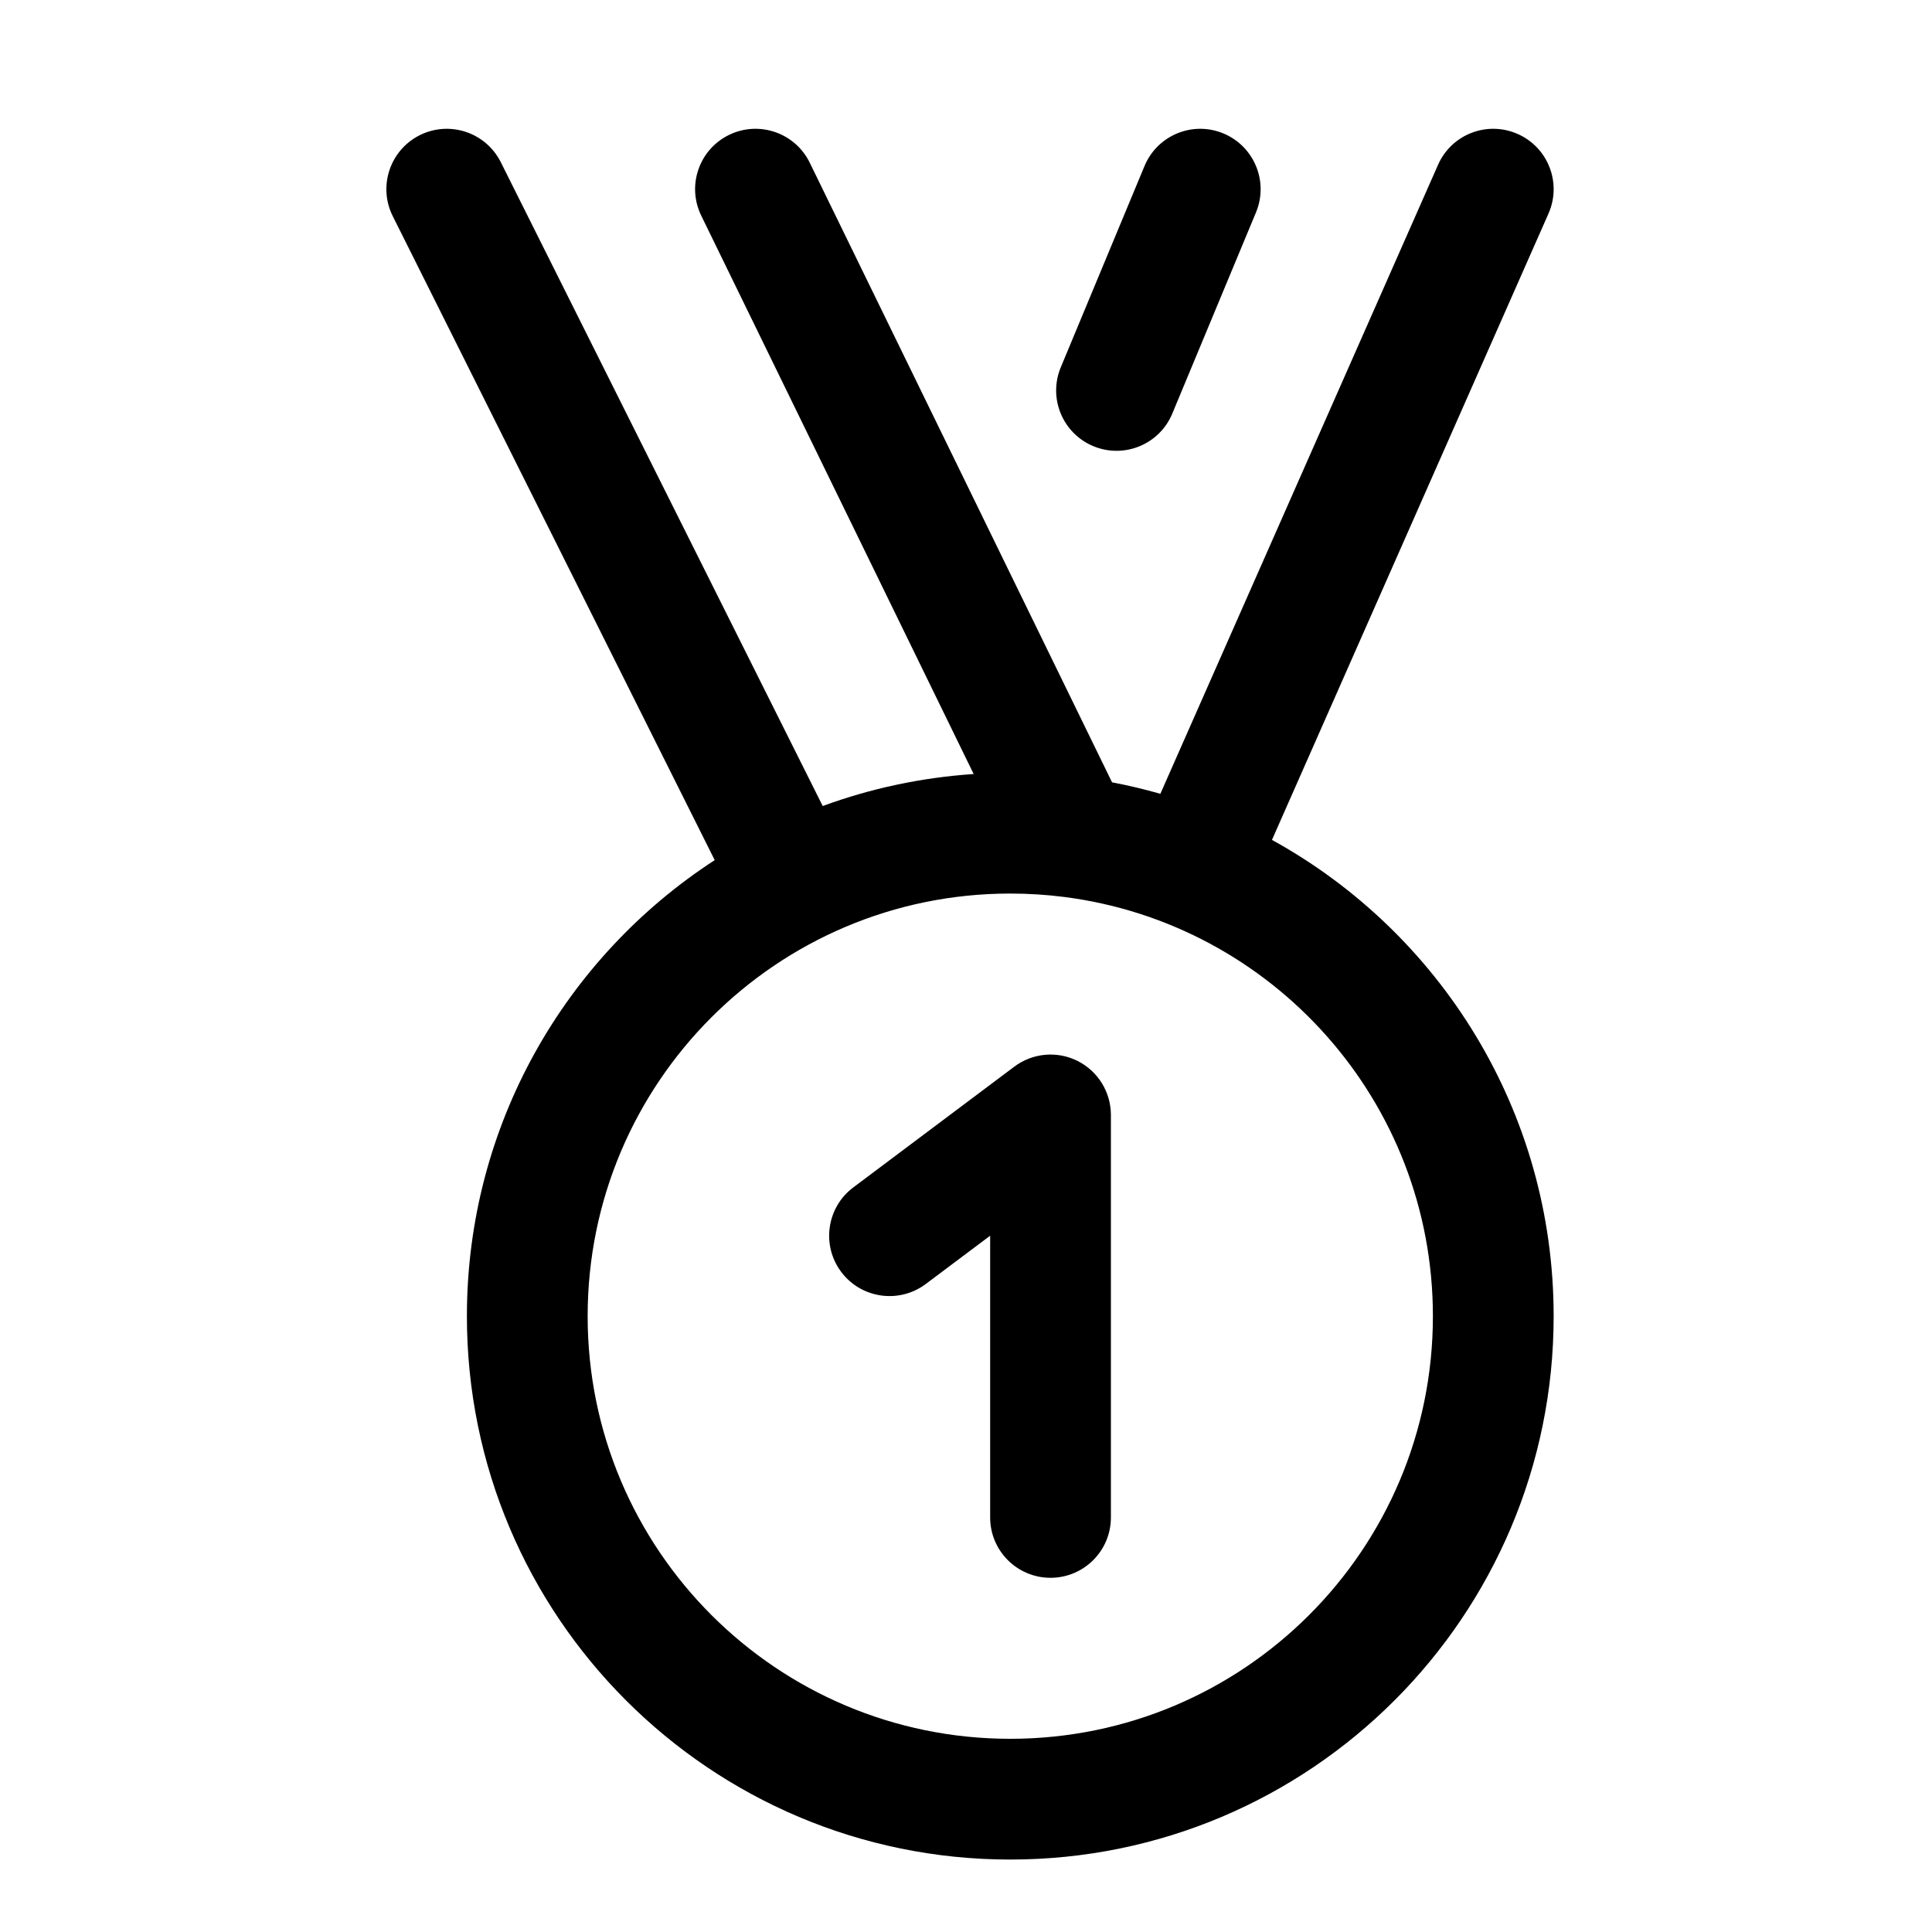
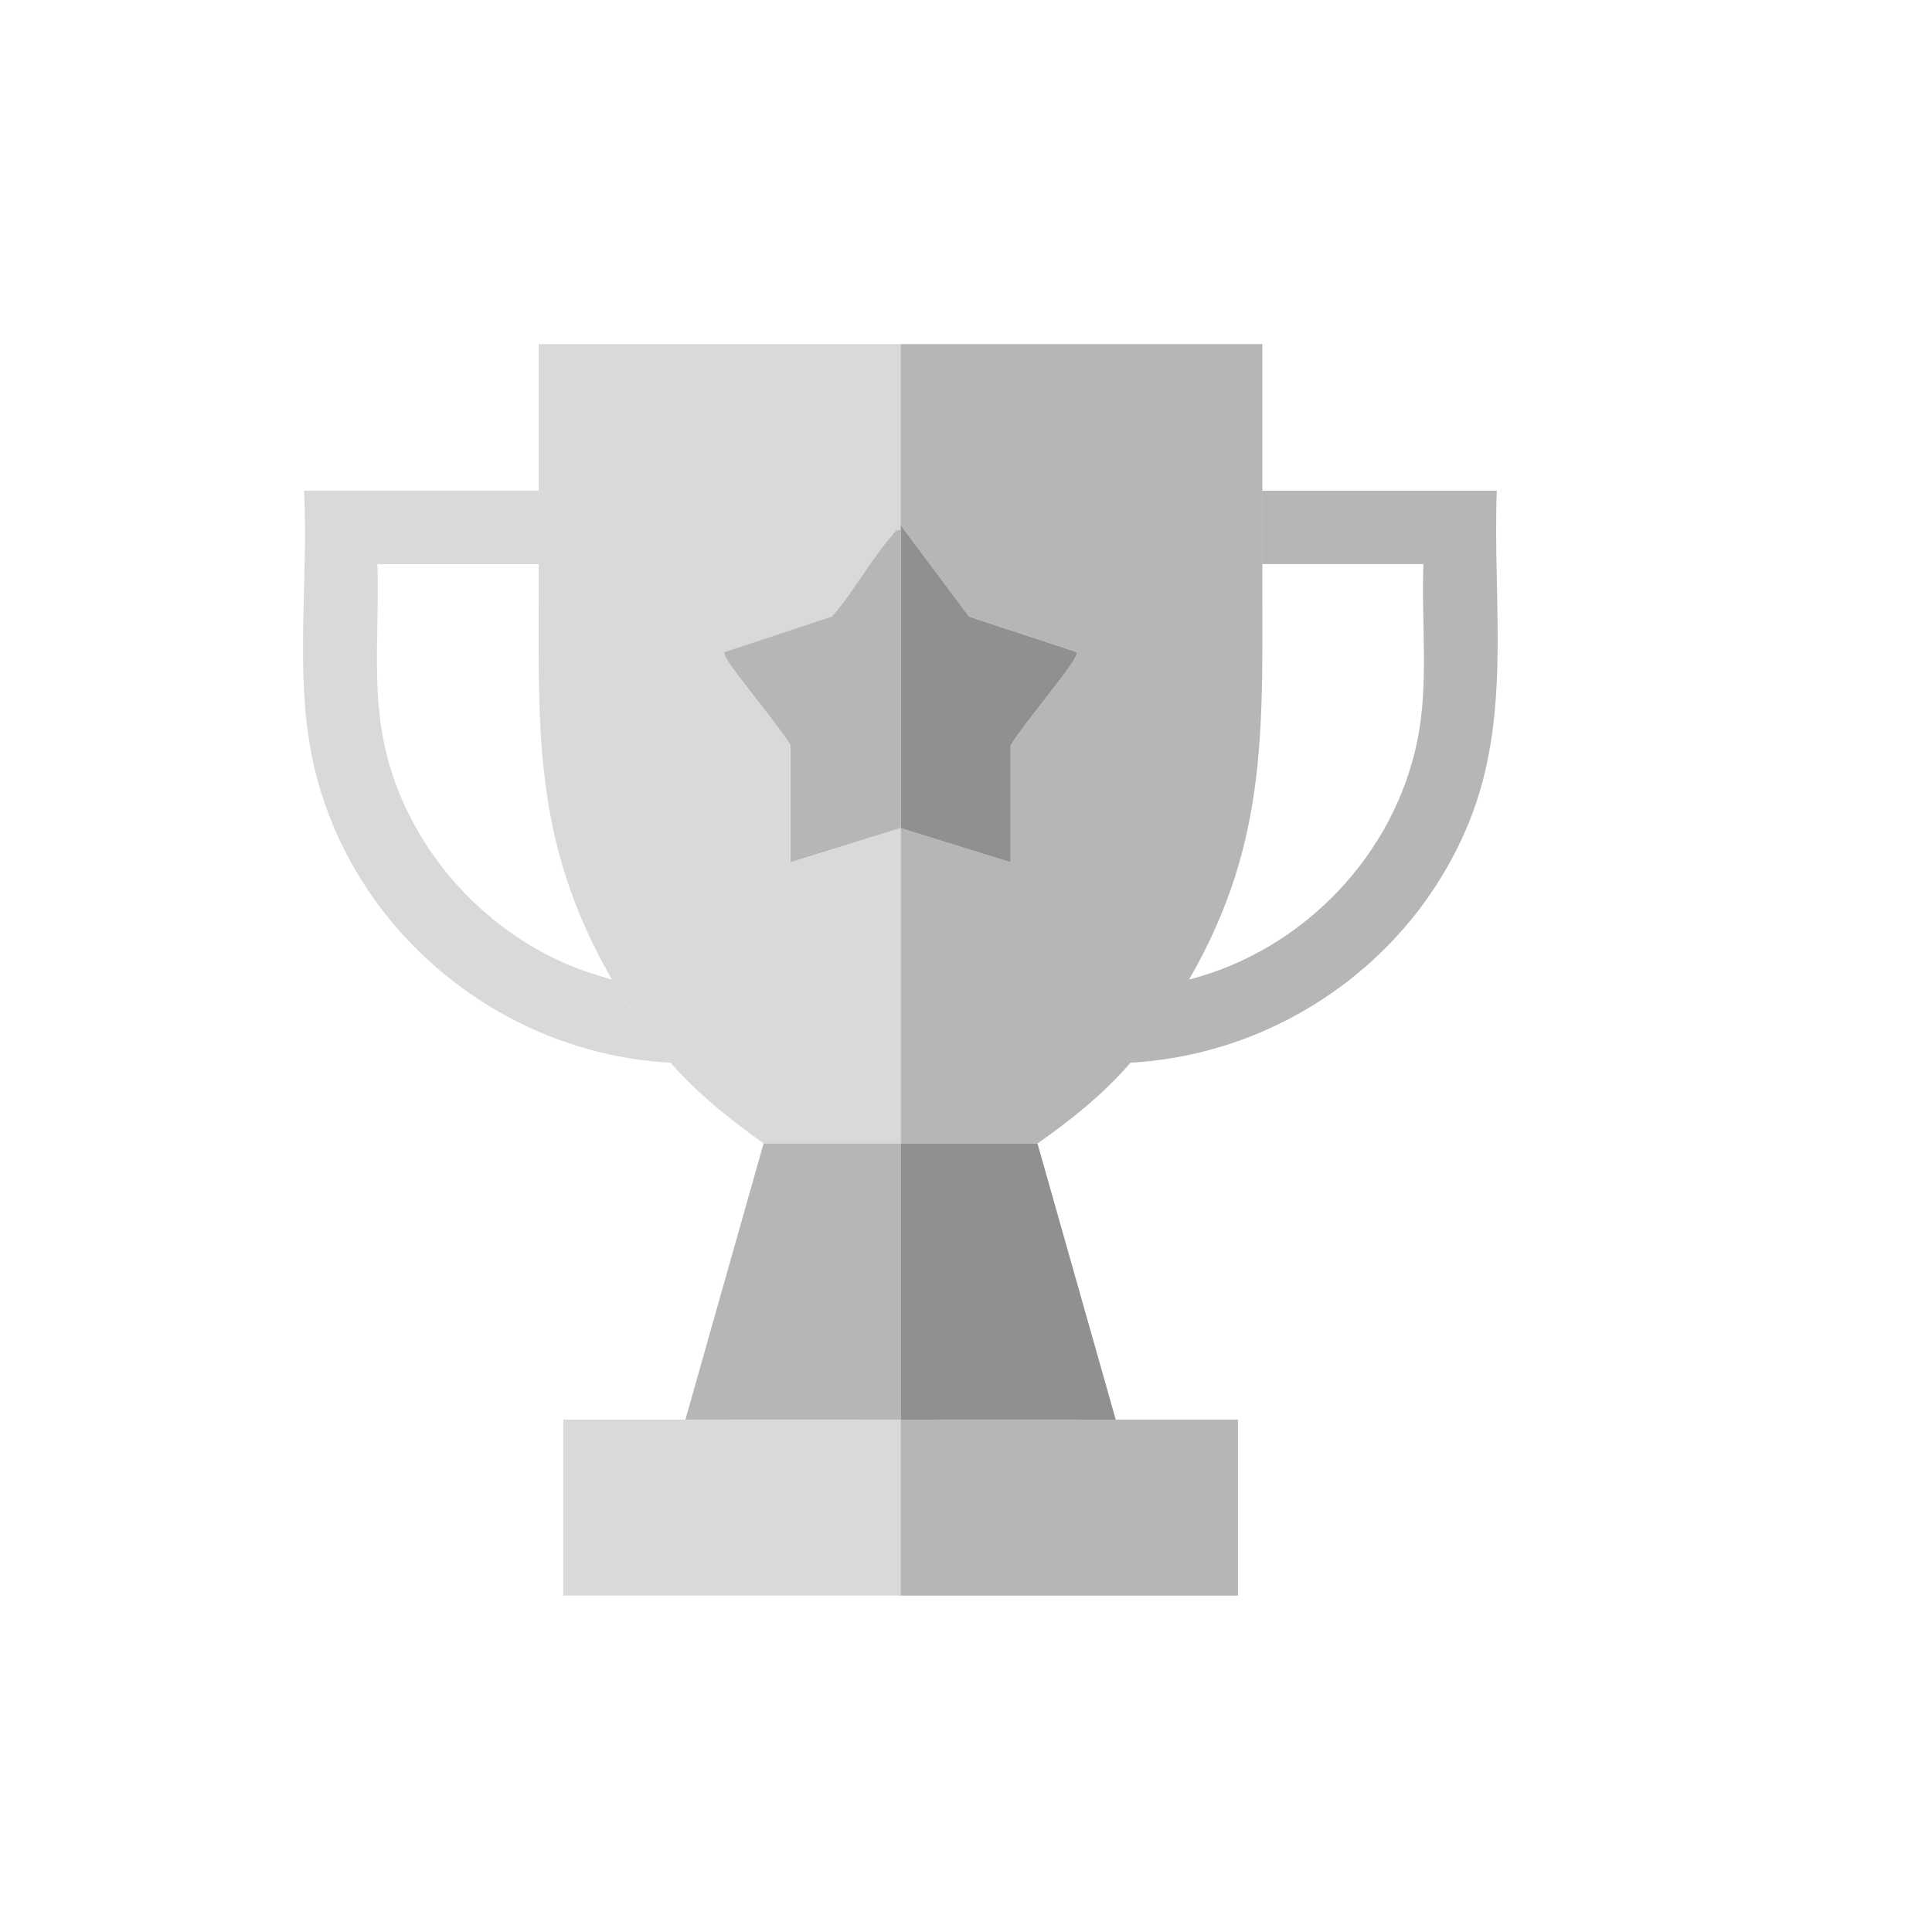
<svg xmlns="http://www.w3.org/2000/svg" width="30" height="30" viewBox="0 0 30 30" fill="none">
-   <path fill-rule="evenodd" clip-rule="evenodd" d="M18.997 2.072C18.519 1.873 17.971 2.1 17.772 2.578L16.472 5.703C16.273 6.181 16.499 6.729 16.977 6.928C17.455 7.127 18.004 6.901 18.203 6.423L19.503 3.298C19.702 2.82 19.475 2.271 18.997 2.072ZM23.566 2.08C23.092 1.871 22.539 2.085 22.33 2.559L18.018 12.326C17.772 12.256 17.522 12.196 17.268 12.148L12.574 2.527C12.347 2.061 11.785 1.868 11.32 2.095C10.855 2.322 10.661 2.883 10.889 3.349L15.119 12.019C14.3 12.074 13.513 12.245 12.775 12.516L7.776 2.518C7.544 2.055 6.981 1.868 6.518 2.099C6.055 2.331 5.867 2.894 6.099 3.357L11.098 13.356C8.782 14.86 7.25 17.47 7.25 20.438C7.25 25.098 11.027 28.875 15.687 28.875C20.347 28.875 24.125 25.098 24.125 20.438C24.125 17.251 22.358 14.477 19.751 13.042L24.045 3.316C24.254 2.843 24.04 2.289 23.566 2.08ZM16.525 13.928C19.754 14.34 22.25 17.097 22.25 20.438C22.25 24.062 19.312 27 15.687 27C12.063 27 9.125 24.062 9.125 20.438C9.125 16.813 12.063 13.875 15.687 13.875C15.971 13.875 16.251 13.893 16.525 13.928Z" fill="black" />
-   <path fill-rule="evenodd" clip-rule="evenodd" d="M16.732 16.474C16.414 16.315 16.034 16.35 15.75 16.563L13.25 18.438C12.836 18.748 12.752 19.336 13.062 19.75C13.373 20.165 13.961 20.248 14.375 19.938L15.375 19.188V23.563C15.375 24.081 15.795 24.5 16.312 24.5C16.83 24.5 17.25 24.081 17.25 23.563V17.313C17.25 16.958 17.049 16.633 16.732 16.474Z" fill="black" />
+   <path d="M13.982 5.343V8.228C13.897 8.225 13.881 8.279 13.837 8.329C13.512 8.705 13.248 9.195 12.919 9.574L11.249 10.126C11.222 10.164 11.342 10.323 11.37 10.365C11.488 10.544 12.274 11.511 12.274 11.587V13.39L13.982 12.859V17.755C13.274 17.755 12.564 17.755 11.856 17.755C11.347 17.388 10.826 16.98 10.414 16.503C10.094 16.131 9.754 15.645 9.504 15.212C8.224 12.995 8.374 11.225 8.365 8.759C8.363 8.381 8.365 8 8.365 7.621V5.343H13.982Z" fill="#D9D9D9" />
+   <path d="M19.602 5.343V7.621C19.602 7.999 19.604 8.38 19.602 8.759C19.593 11.201 19.731 13.016 18.463 15.212C18.233 15.611 17.852 16.153 17.553 16.503C17.138 16.986 16.631 17.391 16.111 17.755H13.985V12.859L15.693 13.39V11.587C15.693 11.511 16.478 10.548 16.597 10.365C16.625 10.323 16.746 10.164 16.718 10.126L15.048 9.575L13.984 8.152V5.343H19.602H19.602Z" fill="#B6B6B6" />
+   <path d="M19.598 7.62H23.242C23.176 9.364 23.483 11.127 22.805 12.782C21.93 14.918 19.857 16.374 17.549 16.502C17.849 16.152 18.229 15.611 18.459 15.212C20.235 14.757 21.666 13.269 22.016 11.462C22.187 10.584 22.067 9.65 22.103 8.759H19.598C19.599 8.38 19.598 7.999 19.598 7.621L19.598 7.62Z" fill="#B6B6B6" />
+   <path d="M8.366 7.62C8.366 7.999 8.364 8.38 8.366 8.759H5.86C5.893 9.653 5.781 10.58 5.948 11.462C6.24 13.006 7.356 14.341 8.784 14.964C9.016 15.065 9.262 15.14 9.504 15.212C9.754 15.645 10.094 16.131 10.415 16.502C7.745 16.361 5.41 14.415 4.854 11.796C4.57 10.46 4.793 8.983 4.721 7.62H8.365H8.366Z" fill="#D9D9D9" />
+   <path d="M10.644 22.044C11.757 22.041 12.872 22.044 13.984 22.044V24.776H8.746V22.044C9.378 22.043 10.012 22.045 10.644 22.044Z" fill="#D9D9D9" />
+   <path d="M17.325 22.044C17.956 22.045 18.59 22.043 19.223 22.044V24.776H13.984V22.044C15.097 22.044 16.212 22.041 17.325 22.044Z" fill="#B6B6B6" />
+   <path d="M16.11 17.755L17.325 22.044C16.212 22.041 15.097 22.044 13.984 22.044V17.755H16.11Z" fill="#909090" />
+   <path d="M13.983 17.755V22.044C12.87 22.044 11.755 22.041 10.643 22.044L11.857 17.755C12.565 17.755 13.275 17.755 13.983 17.755Z" fill="#B6B6B6" />
+   <path d="M13.984 8.152L15.048 9.575L16.718 10.126C16.745 10.164 16.624 10.323 16.597 10.366C16.478 10.548 15.693 11.511 15.693 11.587V13.39L13.985 12.859V8.152H13.984Z" fill="#909090" />
+   <path d="M13.983 8.227V12.858L12.275 13.389V11.586C12.275 11.51 11.489 10.543 11.371 10.364C11.343 10.322 11.222 10.163 11.25 10.125L12.919 9.573C13.249 9.194 13.513 8.704 13.838 8.329C13.882 8.278 13.898 8.224 13.983 8.227Z" fill="#B6B6B6" />
</svg>
